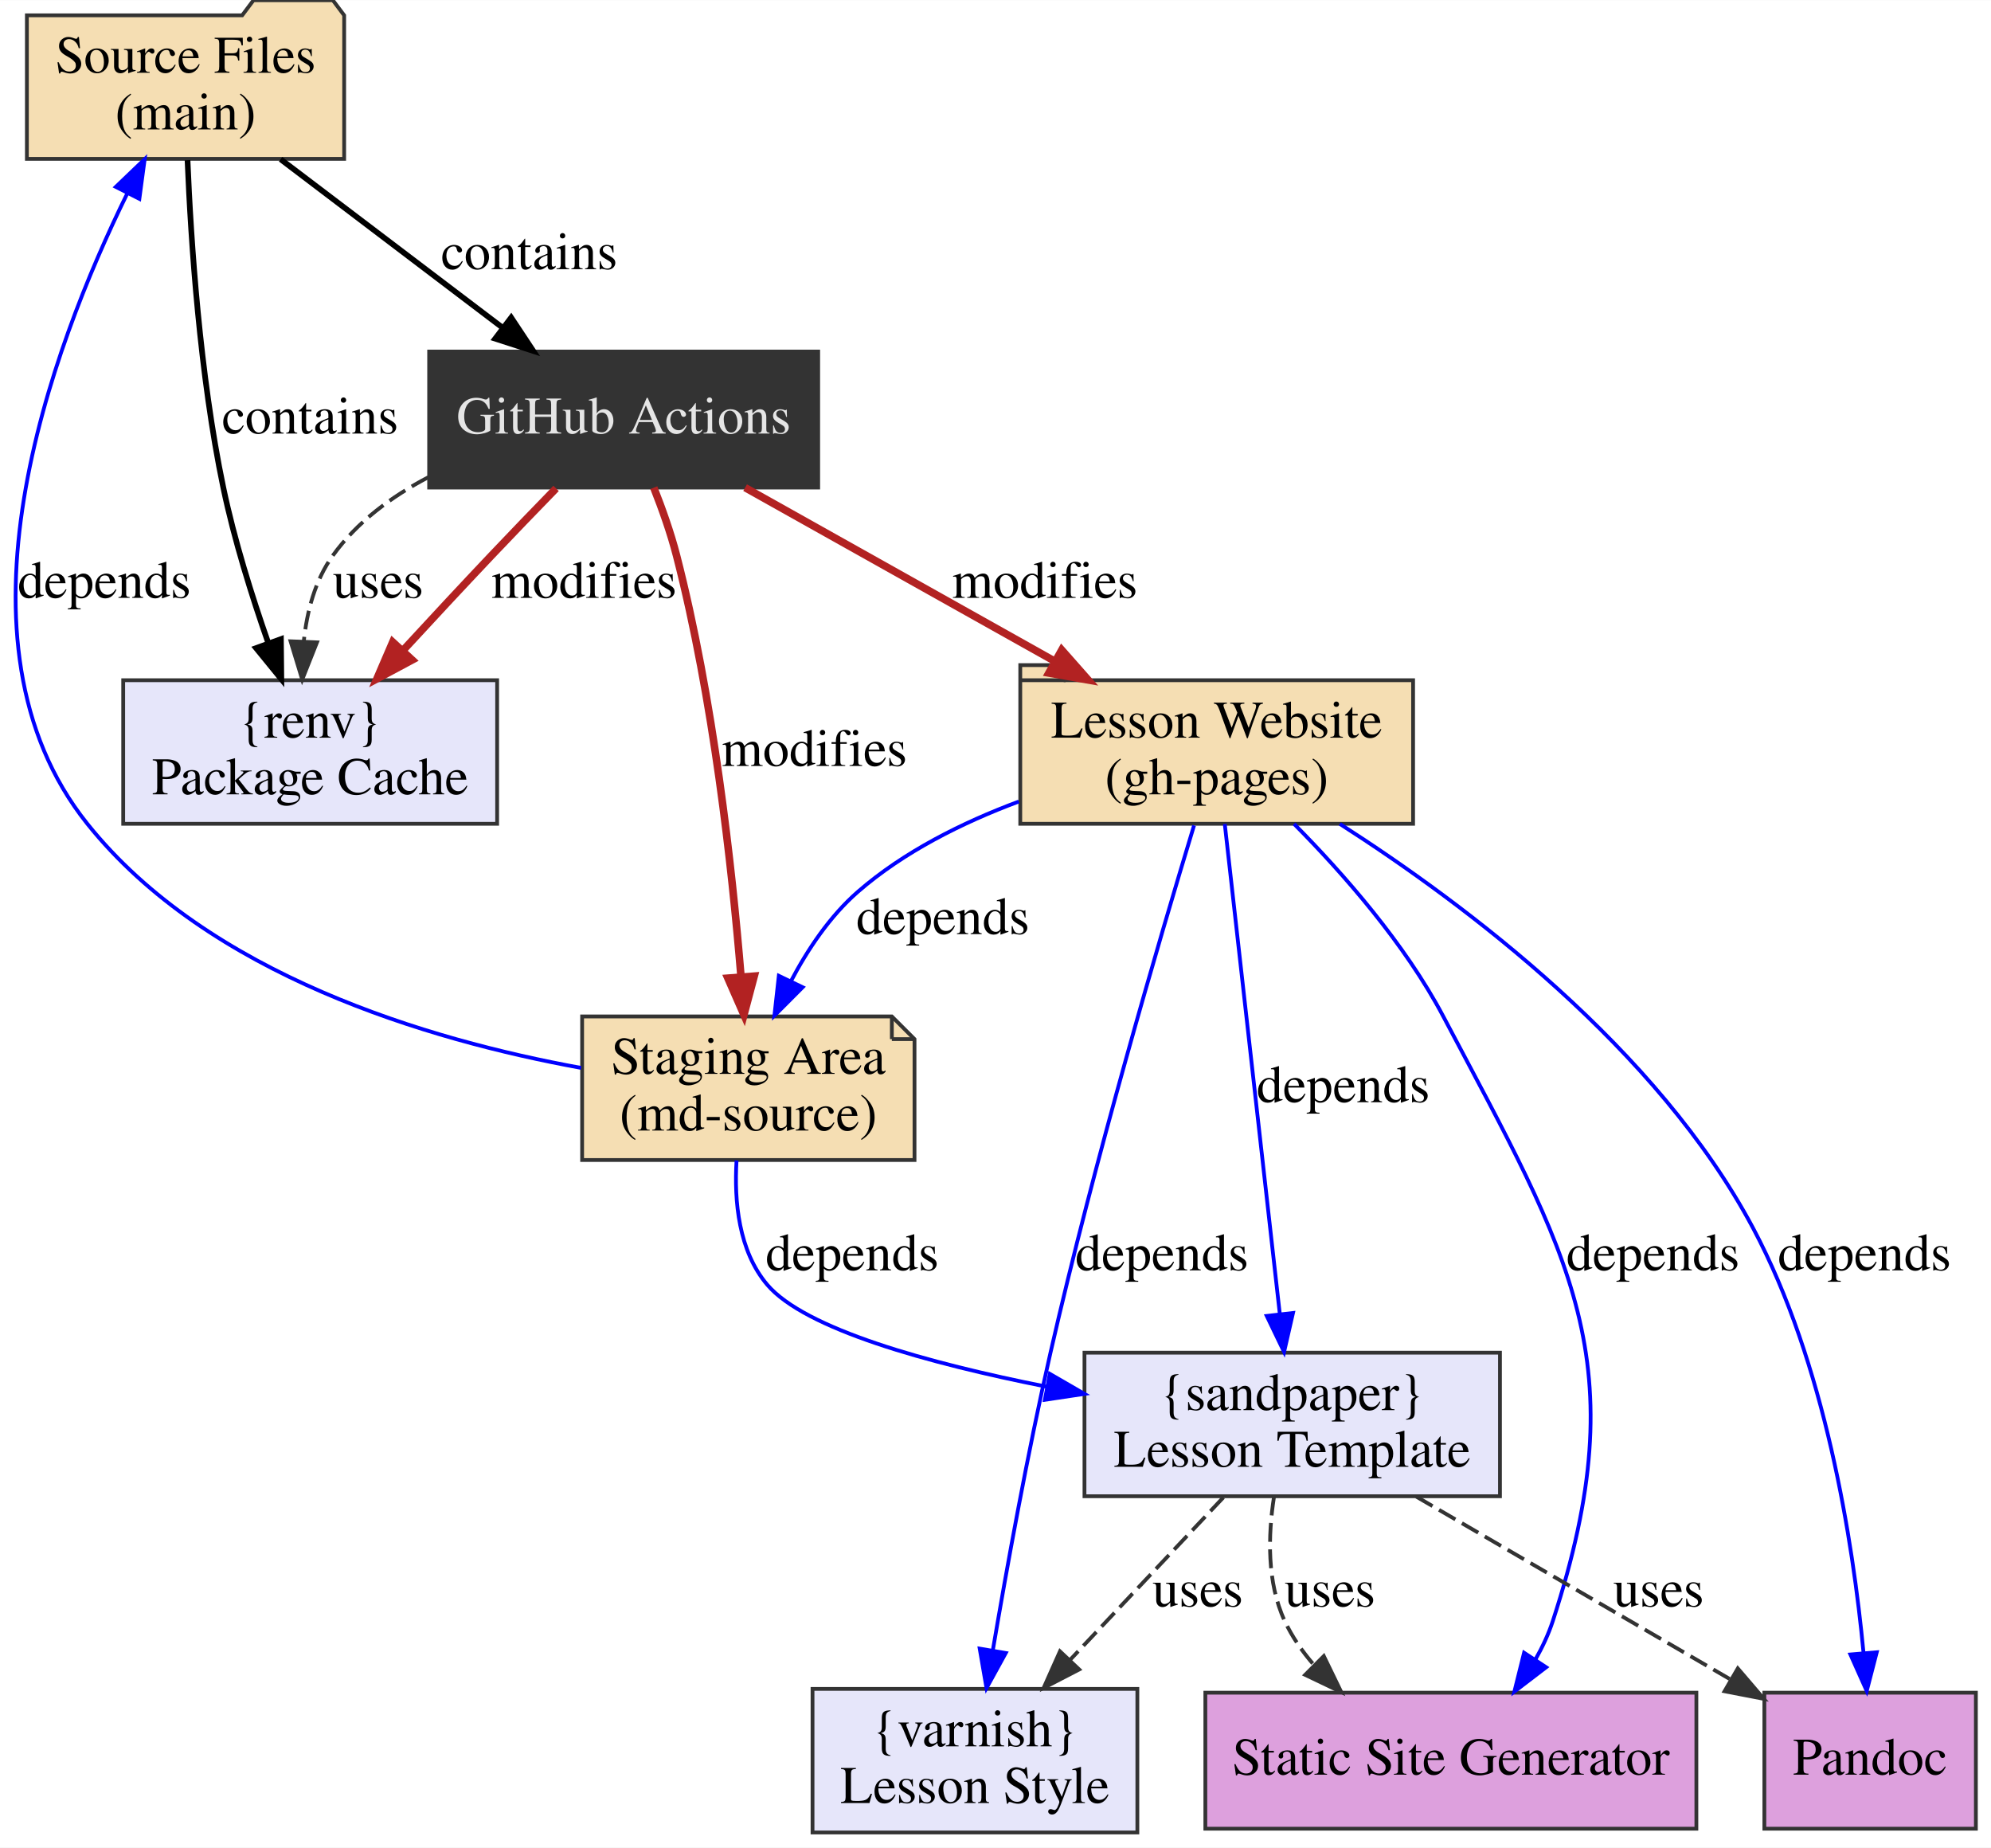
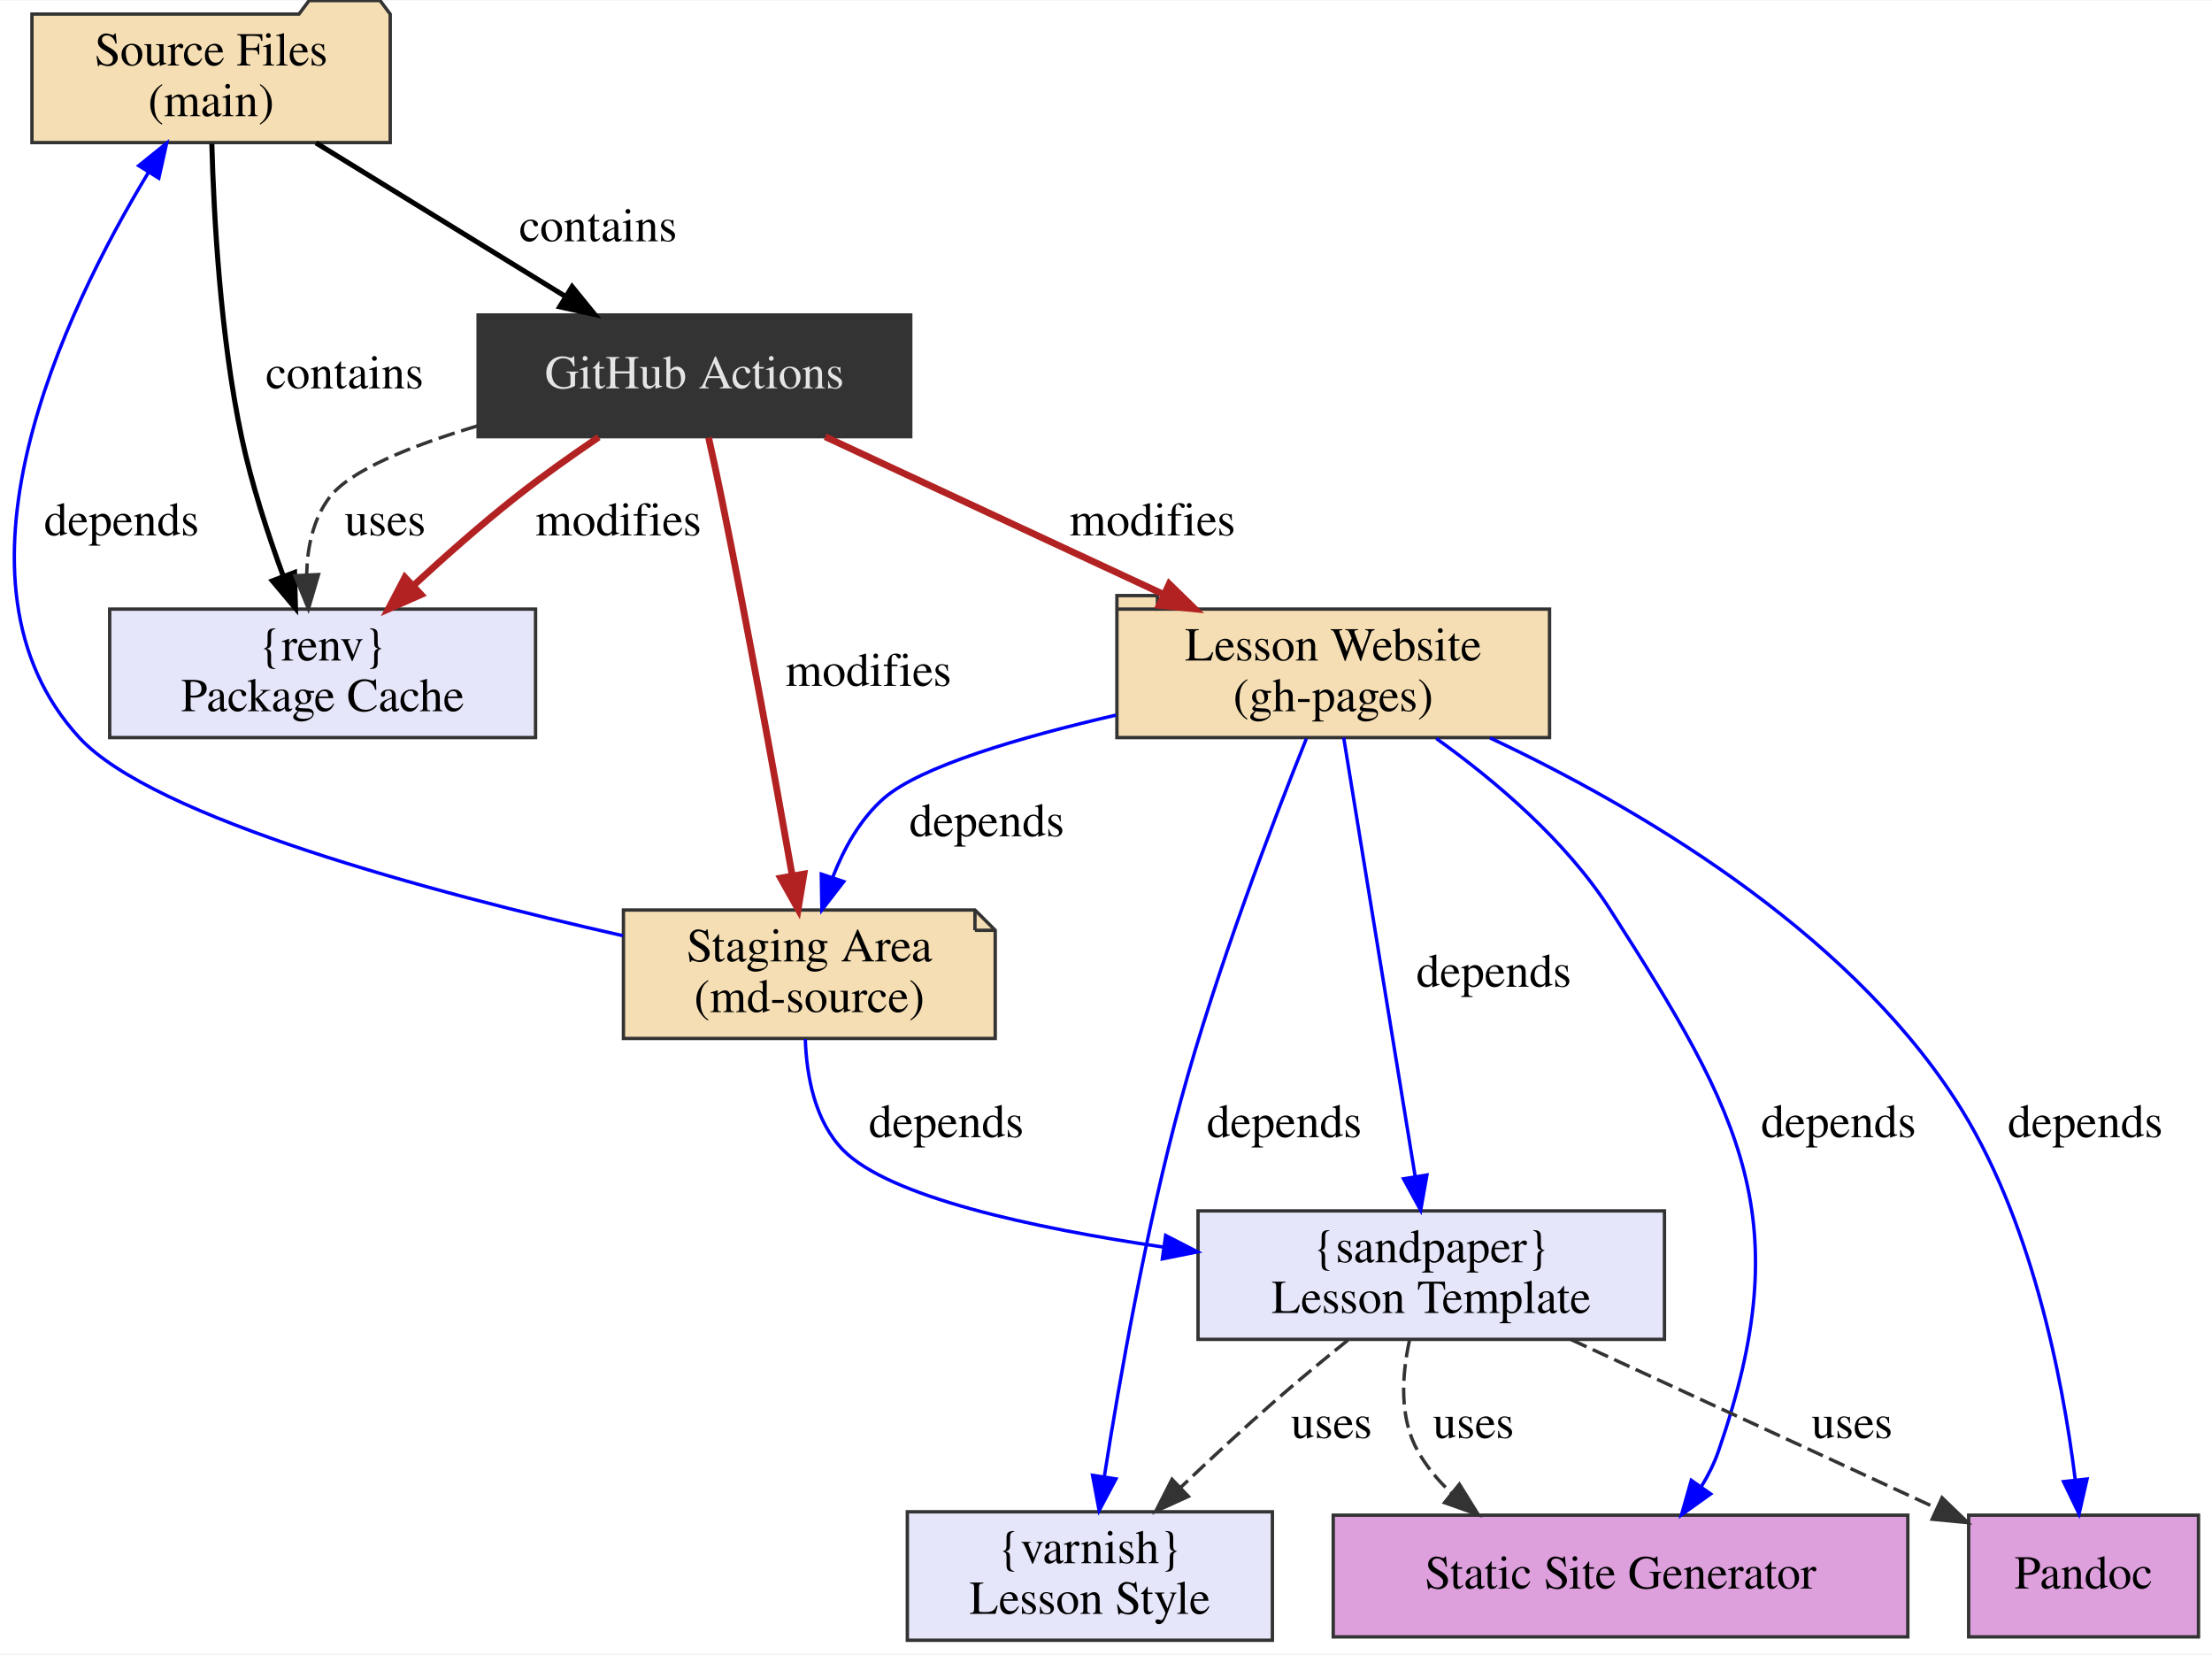
- <svg xmlns="http://www.w3.org/2000/svg" width="527pt" height="489pt" viewBox="0.00 0.00 527.12 489.00">
+ <svg xmlns="http://www.w3.org/2000/svg" width="654pt" height="489pt" viewBox="0.00 0.00 654.45 489.00">
  <g id="graph0" class="graph" transform="scale(1 1) rotate(0) translate(4 485)">
-     <polygon fill="#ffffff" stroke="transparent" points="-4,4 -4,-485 523.118,-485 523.118,4 -4,4" />
+     <polygon fill="#ffffff" stroke="transparent" points="-4,4 -4,-485 650.452,-485 650.452,4 -4,4" />
    <g id="node1" class="node">
-       <polygon fill="#f5deb3" stroke="#333333" points="87.118,-481 84.118,-485 63.118,-485 60.118,-481 3.118,-481 3.118,-443 87.118,-443 87.118,-481" />
-       <text text-anchor="middle" x="45.118" y="-465.8" font-family="Times,serif" font-size="14.00" fill="#000000">Source Files</text>
-       <text text-anchor="middle" x="45.118" y="-450.8" font-family="Times,serif" font-size="14.00" fill="#000000">(main)</text>
+       <polygon fill="#f5deb3" stroke="#333333" points="111.452,-481 108.452,-485 87.452,-485 84.452,-481 5.452,-481 5.452,-443 111.452,-443 111.452,-481" />
+       <text text-anchor="middle" x="58.452" y="-465.8" font-family="Times,serif" font-size="14.00" fill="#000000">Source Files</text>
+       <text text-anchor="middle" x="58.452" y="-450.8" font-family="Times,serif" font-size="14.00" fill="#000000">(main)</text>
    </g>
    <g id="node4" class="node">
-       <polygon fill="#333333" stroke="#333333" points="212.618,-392 109.618,-392 109.618,-356 212.618,-356 212.618,-392" />
-       <text text-anchor="middle" x="161.118" y="-370.3" font-family="Times,serif" font-size="14.00" fill="#e5e5e5">GitHub Actions</text>
+       <polygon fill="#333333" stroke="#333333" points="265.452,-392 137.452,-392 137.452,-356 265.452,-356 265.452,-392" />
+       <text text-anchor="middle" x="201.452" y="-370.3" font-family="Times,serif" font-size="14.00" fill="#e5e5e5">GitHub Actions</text>
    </g>
    <g id="edge2" class="edge">
-       <path fill="none" stroke="#000000" stroke-width="1.5" d="M70.288,-442.905C87.508,-429.842 110.484,-412.412 129.019,-398.351" />
-       <polygon fill="#000000" stroke="#000000" stroke-width="1.5" points="131.334,-400.988 137.186,-392.155 127.104,-395.411 131.334,-400.988" />
-       <text text-anchor="middle" x="136.118" y="-413.8" font-family="Times,serif" font-size="14.00" fill="#000000">contains</text>
+       <path fill="none" stroke="#000000" stroke-width="1.5" d="M89.481,-442.905C111.187,-429.548 140.312,-411.625 163.417,-397.406" />
+       <polygon fill="#000000" stroke="#000000" stroke-width="1.5" points="165.268,-400.377 171.95,-392.155 161.599,-394.416 165.268,-400.377" />
+       <text text-anchor="middle" x="172.952" y="-413.8" font-family="Times,serif" font-size="14.00" fill="#000000">contains</text>
    </g>
    <g id="node7" class="node">
-       <polygon fill="#e6e6fa" stroke="#333333" points="127.618,-305 28.618,-305 28.618,-267 127.618,-267 127.618,-305" />
-       <text text-anchor="middle" x="78.118" y="-289.8" font-family="Times,serif" font-size="14.00" fill="#000000">{renv}</text>
-       <text text-anchor="middle" x="78.118" y="-274.8" font-family="Times,serif" font-size="14.00" fill="#000000">Package Cache</text>
+       <polygon fill="#e6e6fa" stroke="#333333" points="154.452,-305 28.452,-305 28.452,-267 154.452,-267 154.452,-305" />
+       <text text-anchor="middle" x="91.452" y="-289.8" font-family="Times,serif" font-size="14.00" fill="#000000">{renv}</text>
+       <text text-anchor="middle" x="91.452" y="-274.8" font-family="Times,serif" font-size="14.00" fill="#000000">Package Cache</text>
    </g>
    <g id="edge1" class="edge">
-       <path fill="none" stroke="#000000" stroke-width="1.5" d="M45.648,-442.658C46.534,-421.26 48.887,-385.856 55.118,-356 58.005,-342.167 62.683,-327.238 67.069,-314.734" />
-       <polygon fill="#000000" stroke="#000000" stroke-width="1.5" points="70.374,-315.888 70.484,-305.294 63.791,-313.507 70.374,-315.888" />
-       <text text-anchor="middle" x="78.118" y="-370.3" font-family="Times,serif" font-size="14.00" fill="#000000">contains</text>
+       <path fill="none" stroke="#000000" stroke-width="1.5" d="M58.675,-442.644C59.25,-421.235 61.174,-385.82 67.452,-356 70.376,-342.112 75.245,-327.176 79.837,-314.681" />
+       <polygon fill="#000000" stroke="#000000" stroke-width="1.5" points="83.14,-315.843 83.417,-305.251 76.595,-313.358 83.14,-315.843" />
+       <text text-anchor="middle" x="97.952" y="-370.3" font-family="Times,serif" font-size="14.00" fill="#000000">contains</text>
    </g>
    <g id="node2" class="node">
-       <polygon fill="#f5deb3" stroke="#333333" points="232.118,-216 150.118,-216 150.118,-178 238.118,-178 238.118,-210 232.118,-216" />
-       <polyline fill="none" stroke="#333333" points="232.118,-216 232.118,-210 " />
-       <polyline fill="none" stroke="#333333" points="238.118,-210 232.118,-210 " />
-       <text text-anchor="middle" x="194.118" y="-200.8" font-family="Times,serif" font-size="14.00" fill="#000000">Staging Area</text>
-       <text text-anchor="middle" x="194.118" y="-185.8" font-family="Times,serif" font-size="14.00" fill="#000000">(md-source)</text>
+       <polygon fill="#f5deb3" stroke="#333333" points="284.452,-216 180.452,-216 180.452,-178 290.452,-178 290.452,-210 284.452,-216" />
+       <polyline fill="none" stroke="#333333" points="284.452,-216 284.452,-210 " />
+       <polyline fill="none" stroke="#333333" points="290.452,-210 284.452,-210 " />
+       <text text-anchor="middle" x="235.452" y="-200.8" font-family="Times,serif" font-size="14.00" fill="#000000">Staging Area</text>
+       <text text-anchor="middle" x="235.452" y="-185.8" font-family="Times,serif" font-size="14.00" fill="#000000">(md-source)</text>
    </g>
    <g id="edge12" class="edge">
-       <path fill="none" stroke="#0000ff" d="M149.858,-202.382C109.39,-209.756 51.112,-227.014 19.118,-267 -19.484,-315.244 9.456,-392.683 29.755,-433.962" />
-       <polygon fill="#0000ff" stroke="#0000ff" points="26.656,-435.589 34.306,-442.919 32.897,-432.418 26.656,-435.589" />
-       <text text-anchor="middle" x="23.618" y="-326.8" font-family="Times,serif" font-size="14.00" fill="#000000">depends</text>
+       <path fill="none" stroke="#0000ff" d="M180.284,-208.398C123.811,-221.158 41.314,-243.19 19.452,-267 -23.076,-313.319 14.652,-392.435 39.964,-434.235" />
+       <polygon fill="#0000ff" stroke="#0000ff" points="37.043,-436.165 45.298,-442.805 42.986,-432.466 37.043,-436.165" />
+       <text text-anchor="middle" x="31.952" y="-326.8" font-family="Times,serif" font-size="14.00" fill="#000000">depends</text>
    </g>
    <g id="node5" class="node">
-       <polygon fill="#e6e6fa" stroke="#333333" points="393.118,-127 283.118,-127 283.118,-89 393.118,-89 393.118,-127" />
-       <text text-anchor="middle" x="338.118" y="-111.8" font-family="Times,serif" font-size="14.00" fill="#000000">{sandpaper}</text>
-       <text text-anchor="middle" x="338.118" y="-96.8" font-family="Times,serif" font-size="14.00" fill="#000000">Lesson Template</text>
+       <polygon fill="#e6e6fa" stroke="#333333" points="488.452,-127 350.452,-127 350.452,-89 488.452,-89 488.452,-127" />
+       <text text-anchor="middle" x="419.452" y="-111.8" font-family="Times,serif" font-size="14.00" fill="#000000">{sandpaper}</text>
+       <text text-anchor="middle" x="419.452" y="-96.8" font-family="Times,serif" font-size="14.00" fill="#000000">Lesson Template</text>
    </g>
    <g id="edge11" class="edge">
-       <path fill="none" stroke="#0000ff" d="M191.002,-177.893C190.341,-167.058 191.552,-153.924 199.118,-145 209.1,-133.227 241.855,-124.196 273.061,-118.004" />
-       <polygon fill="#0000ff" stroke="#0000ff" points="273.937,-121.401 283.107,-116.094 272.629,-114.524 273.937,-121.401" />
-       <text text-anchor="middle" x="221.618" y="-148.8" font-family="Times,serif" font-size="14.00" fill="#000000">depends</text>
+       <path fill="none" stroke="#0000ff" d="M234.254,-177.811C234.636,-166.809 237.084,-153.533 245.452,-145 259.007,-131.177 301.019,-122.019 340.364,-116.272" />
+       <polygon fill="#0000ff" stroke="#0000ff" points="340.872,-119.736 350.29,-114.884 339.902,-112.803 340.872,-119.736" />
+       <text text-anchor="middle" x="275.952" y="-148.8" font-family="Times,serif" font-size="14.00" fill="#000000">depends</text>
    </g>
    <g id="node3" class="node">
-       <polygon fill="#f5deb3" stroke="#333333" points="370.118,-305 278.118,-305 278.118,-309 266.118,-309 266.118,-267 370.118,-267 370.118,-305" />
-       <polyline fill="none" stroke="#333333" points="266.118,-305 278.118,-305 " />
-       <text text-anchor="middle" x="318.118" y="-289.8" font-family="Times,serif" font-size="14.00" fill="#000000">Lesson Website</text>
-       <text text-anchor="middle" x="318.118" y="-274.8" font-family="Times,serif" font-size="14.00" fill="#000000">(gh-pages)</text>
+       <polygon fill="#f5deb3" stroke="#333333" points="454.452,-305 338.452,-305 338.452,-309 326.452,-309 326.452,-267 454.452,-267 454.452,-305" />
+       <polyline fill="none" stroke="#333333" points="326.452,-305 338.452,-305 " />
+       <text text-anchor="middle" x="390.452" y="-289.8" font-family="Times,serif" font-size="14.00" fill="#000000">Lesson Website</text>
+       <text text-anchor="middle" x="390.452" y="-274.8" font-family="Times,serif" font-size="14.00" fill="#000000">(gh-pages)</text>
    </g>
    <g id="edge9" class="edge">
-       <path fill="none" stroke="#0000ff" d="M265.73,-272.889C250.776,-267.315 235.262,-259.581 223.118,-249 215.735,-242.567 209.845,-233.774 205.354,-225.249" />
-       <polygon fill="#0000ff" stroke="#0000ff" points="208.507,-223.73 201.025,-216.228 202.196,-226.758 208.507,-223.73" />
-       <text text-anchor="middle" x="245.618" y="-237.8" font-family="Times,serif" font-size="14.00" fill="#000000">depends</text>
+       <path fill="none" stroke="#0000ff" d="M326.154,-273.64C297.656,-267.07 268.164,-258.413 257.452,-249 250.519,-242.907 245.71,-234.262 242.4,-225.766" />
+       <polygon fill="#0000ff" stroke="#0000ff" points="245.638,-224.411 239.166,-216.023 238.994,-226.617 245.638,-224.411" />
+       <text text-anchor="middle" x="287.952" y="-237.8" font-family="Times,serif" font-size="14.00" fill="#000000">depends</text>
    </g>
    <g id="edge10" class="edge">
-       <path fill="none" stroke="#0000ff" d="M320.258,-266.951C323.753,-235.851 330.706,-173.965 334.83,-137.261" />
-       <polygon fill="#0000ff" stroke="#0000ff" points="338.324,-137.51 335.963,-127.181 331.368,-136.728 338.324,-137.51" />
-       <text text-anchor="middle" x="351.618" y="-193.3" font-family="Times,serif" font-size="14.00" fill="#000000">depends</text>
+       <path fill="none" stroke="#0000ff" d="M393.555,-266.951C398.622,-235.851 408.705,-173.965 414.685,-137.261" />
+       <polygon fill="#0000ff" stroke="#0000ff" points="418.173,-137.614 416.327,-127.181 411.264,-136.488 418.173,-137.614" />
+       <text text-anchor="middle" x="437.952" y="-193.3" font-family="Times,serif" font-size="14.00" fill="#000000">depends</text>
    </g>
    <g id="node6" class="node">
-       <polygon fill="#e6e6fa" stroke="#333333" points="297.118,-38 211.118,-38 211.118,0 297.118,0 297.118,-38" />
-       <text text-anchor="middle" x="254.118" y="-22.8" font-family="Times,serif" font-size="14.00" fill="#000000">{varnish}</text>
-       <text text-anchor="middle" x="254.118" y="-7.8" font-family="Times,serif" font-size="14.00" fill="#000000">Lesson Style</text>
+       <polygon fill="#e6e6fa" stroke="#333333" points="372.452,-38 264.452,-38 264.452,0 372.452,0 372.452,-38" />
+       <text text-anchor="middle" x="318.452" y="-22.8" font-family="Times,serif" font-size="14.00" fill="#000000">{varnish}</text>
+       <text text-anchor="middle" x="318.452" y="-7.8" font-family="Times,serif" font-size="14.00" fill="#000000">Lesson Style</text>
    </g>
    <g id="edge6" class="edge">
-       <path fill="none" stroke="#0000ff" d="M312.125,-266.562C303.071,-236.743 285.732,-177.817 274.118,-127 268.057,-100.481 262.541,-69.98 258.844,-48.17" />
-       <polygon fill="#0000ff" stroke="#0000ff" points="262.281,-47.504 257.181,-38.218 255.377,-48.658 262.281,-47.504" />
-       <text text-anchor="middle" x="303.618" y="-148.8" font-family="Times,serif" font-size="14.00" fill="#000000">depends</text>
+       <path fill="none" stroke="#0000ff" d="M382.49,-266.655C372.661,-242.174 355.959,-198.546 345.452,-160 335.107,-122.046 327.255,-77.294 322.754,-48.555" />
+       <polygon fill="#0000ff" stroke="#0000ff" points="326.168,-47.727 321.195,-38.372 319.249,-48.786 326.168,-47.727" />
+       <text text-anchor="middle" x="375.952" y="-148.8" font-family="Times,serif" font-size="14.00" fill="#000000">depends</text>
    </g>
    <g id="node8" class="node">
-       <polygon fill="#dda0dd" stroke="#333333" points="445.118,-37 315.118,-37 315.118,-1 445.118,-1 445.118,-37" />
-       <text text-anchor="middle" x="380.118" y="-15.3" font-family="Times,serif" font-size="14.00" fill="#000000">Static Site Generator</text>
+       <polygon fill="#dda0dd" stroke="#333333" points="560.452,-37 390.452,-37 390.452,-1 560.452,-1 560.452,-37" />
+       <text text-anchor="middle" x="475.452" y="-15.3" font-family="Times,serif" font-size="14.00" fill="#000000">Static Site Generator</text>
    </g>
    <g id="edge7" class="edge">
-       <path fill="none" stroke="#0000ff" d="M338.607,-266.965C351.652,-253.8 367.95,-235.248 378.118,-216 411.875,-152.099 429.522,-124.709 407.118,-56 405.966,-52.466 404.334,-48.988 402.436,-45.665" />
-       <polygon fill="#0000ff" stroke="#0000ff" points="405.353,-43.731 396.937,-37.294 399.502,-47.574 405.353,-43.731" />
-       <text text-anchor="middle" x="433.618" y="-148.8" font-family="Times,serif" font-size="14.00" fill="#000000">depends</text>
+       <path fill="none" stroke="#0000ff" d="M420.963,-266.718C438.401,-254.23 459.341,-236.499 472.452,-216 511.526,-154.907 528.115,-124.55 504.452,-56 503.207,-52.393 501.45,-48.87 499.409,-45.52" />
+       <polygon fill="#0000ff" stroke="#0000ff" points="502.115,-43.285 493.5,-37.118 496.389,-47.311 502.115,-43.285" />
+       <text text-anchor="middle" x="539.952" y="-148.8" font-family="Times,serif" font-size="14.00" fill="#000000">depends</text>
    </g>
    <g id="node9" class="node">
-       <polygon fill="#dda0dd" stroke="#333333" points="519.118,-37 463.118,-37 463.118,-1 519.118,-1 519.118,-37" />
-       <text text-anchor="middle" x="491.118" y="-15.3" font-family="Times,serif" font-size="14.00" fill="#000000">Pandoc</text>
+       <polygon fill="#dda0dd" stroke="#333333" points="646.452,-37 578.452,-37 578.452,-1 646.452,-1 646.452,-37" />
+       <text text-anchor="middle" x="612.452" y="-15.3" font-family="Times,serif" font-size="14.00" fill="#000000">Pandoc</text>
    </g>
    <g id="edge8" class="edge">
-       <path fill="none" stroke="#0000ff" d="M350.724,-266.969C384.2,-245.532 434.863,-207.416 460.118,-160 479.217,-124.142 486.558,-77.164 489.374,-47.524" />
-       <polygon fill="#0000ff" stroke="#0000ff" points="492.872,-47.699 490.22,-37.441 485.896,-47.113 492.872,-47.699" />
-       <text text-anchor="middle" x="489.618" y="-148.8" font-family="Times,serif" font-size="14.00" fill="#000000">depends</text>
+       <path fill="none" stroke="#0000ff" d="M436.847,-266.902C479.605,-246.795 541.299,-210.947 574.452,-160 596.989,-125.367 606.232,-77.68 609.973,-47.6" />
+       <polygon fill="#0000ff" stroke="#0000ff" points="613.484,-47.698 611.117,-37.371 606.528,-46.92 613.484,-47.698" />
+       <text text-anchor="middle" x="612.952" y="-148.8" font-family="Times,serif" font-size="14.00" fill="#000000">depends</text>
    </g>
    <g id="edge3" class="edge">
-       <path fill="none" stroke="#b22222" stroke-width="2" d="M169.096,-355.962C171.336,-350.304 173.577,-343.974 175.118,-338 184.855,-300.249 189.808,-255.45 192.174,-226.645" />
-       <polygon fill="#b22222" stroke="#b22222" stroke-width="2" points="195.682,-226.675 192.959,-216.436 188.703,-226.138 195.682,-226.675" />
-       <text text-anchor="middle" x="211.618" y="-282.3" font-family="Times,serif" font-size="14.00" fill="#000000">modifies</text>
+       <path fill="none" stroke="#b22222" stroke-width="2" d="M205.651,-355.713C206.916,-350.045 208.279,-343.772 209.452,-338 217.277,-299.499 225.336,-254.875 230.367,-226.314" />
+       <polygon fill="#b22222" stroke="#b22222" stroke-width="2" points="233.86,-226.654 232.139,-216.2 226.965,-225.445 233.86,-226.654" />
+       <text text-anchor="middle" x="252.952" y="-282.3" font-family="Times,serif" font-size="14.00" fill="#000000">modifies</text>
    </g>
    <g id="edge4" class="edge">
-       <path fill="none" stroke="#b22222" stroke-width="2" d="M193.268,-355.979C216.942,-342.71 249.378,-324.529 275.255,-310.025" />
-       <polygon fill="#b22222" stroke="#b22222" stroke-width="2" points="277.098,-313.005 284.11,-305.062 273.675,-306.898 277.098,-313.005" />
-       <text text-anchor="middle" x="272.618" y="-326.8" font-family="Times,serif" font-size="14.00" fill="#000000">modifies</text>
+       <path fill="none" stroke="#b22222" stroke-width="2" d="M240.155,-355.979C269.027,-342.536 308.726,-324.052 340.073,-309.457" />
+       <polygon fill="#b22222" stroke="#b22222" stroke-width="2" points="341.924,-312.456 349.512,-305.062 338.969,-306.11 341.924,-312.456" />
+       <text text-anchor="middle" x="336.952" y="-326.8" font-family="Times,serif" font-size="14.00" fill="#000000">modifies</text>
    </g>
    <g id="edge5" class="edge">
-       <path fill="none" stroke="#b22222" stroke-width="2" d="M143.22,-355.774C137.705,-350.109 131.633,-343.822 126.118,-338 118.434,-329.889 110.153,-320.979 102.667,-312.861" />
-       <polygon fill="#b22222" stroke="#b22222" stroke-width="2" points="105.126,-310.364 95.78,-305.372 99.973,-315.102 105.126,-310.364" />
-       <text text-anchor="middle" x="150.618" y="-326.8" font-family="Times,serif" font-size="14.00" fill="#000000">modifies</text>
+       <path fill="none" stroke="#b22222" stroke-width="2" d="M173.137,-355.858C164.997,-350.353 156.223,-344.133 148.452,-338 138.266,-329.961 127.626,-320.56 118.335,-311.979" />
+       <polygon fill="#b22222" stroke="#b22222" stroke-width="2" points="120.582,-309.287 110.888,-305.011 115.799,-314.399 120.582,-309.287" />
+       <text text-anchor="middle" x="178.952" y="-326.8" font-family="Times,serif" font-size="14.00" fill="#000000">modifies</text>
    </g>
    <g id="edge16" class="edge">
-       <path fill="none" stroke="#333333" stroke-dasharray="5,2" d="M109.377,-358.721C99.626,-353.608 90.5,-346.861 84.118,-338 79.428,-331.488 77.26,-323.282 76.431,-315.324" />
-       <polygon fill="#333333" stroke="#333333" points="79.922,-315.019 76.015,-305.171 72.928,-315.306 79.922,-315.019" />
-       <text text-anchor="middle" x="96.118" y="-326.8" font-family="Times,serif" font-size="14.00" fill="#000000">uses</text>
+       <path fill="none" stroke="#333333" stroke-dasharray="5,2" d="M137.208,-359.169C117.517,-353.271 99.442,-345.983 93.452,-338 88.626,-331.569 86.914,-323.324 86.734,-315.305" />
+       <polygon fill="#333333" stroke="#333333" points="90.242,-315.225 87.246,-305.063 83.251,-314.875 90.242,-315.225" />
+       <text text-anchor="middle" x="109.952" y="-326.8" font-family="Times,serif" font-size="14.00" fill="#000000">uses</text>
    </g>
    <g id="edge13" class="edge">
-       <path fill="none" stroke="#333333" stroke-dasharray="5,2" d="M319.891,-88.688C308.003,-76.093 292.326,-59.482 279.259,-45.638" />
-       <polygon fill="#333333" stroke="#333333" points="281.718,-43.144 272.309,-38.274 276.628,-47.949 281.718,-43.144" />
-       <text text-anchor="middle" x="313.118" y="-59.8" font-family="Times,serif" font-size="14.00" fill="#000000">uses</text>
+       <path fill="none" stroke="#333333" stroke-dasharray="5,2" d="M394.802,-88.771C387.808,-83.154 380.248,-76.929 373.452,-71 364.109,-62.849 354.181,-53.641 345.369,-45.264" />
+       <polygon fill="#333333" stroke="#333333" points="347.598,-42.553 337.955,-38.164 342.756,-47.608 347.598,-42.553" />
+       <text text-anchor="middle" x="389.952" y="-59.8" font-family="Times,serif" font-size="14.00" fill="#000000">uses</text>
    </g>
    <g id="edge15" class="edge">
-       <path fill="none" stroke="#333333" stroke-dasharray="5,2" d="M333.299,-88.882C331.71,-78.673 331.389,-66.156 336.118,-56 338.067,-51.815 340.747,-47.935 343.832,-44.386" />
-       <polygon fill="#333333" stroke="#333333" points="346.48,-46.688 351.103,-37.155 341.544,-41.725 346.48,-46.688" />
-       <text text-anchor="middle" x="348.118" y="-59.8" font-family="Times,serif" font-size="14.00" fill="#000000">uses</text>
+       <path fill="none" stroke="#333333" stroke-dasharray="5,2" d="M412.994,-88.601C410.747,-78.31 409.98,-65.804 415.452,-56 418.033,-51.377 421.455,-47.259 425.36,-43.609" />
+       <polygon fill="#333333" stroke="#333333" points="427.781,-46.153 433.373,-37.154 423.389,-40.702 427.781,-46.153" />
+       <text text-anchor="middle" x="431.952" y="-59.8" font-family="Times,serif" font-size="14.00" fill="#000000">uses</text>
    </g>
    <g id="edge14" class="edge">
-       <path fill="none" stroke="#333333" stroke-dasharray="5,2" d="M370.94,-88.907C395.339,-74.714 428.653,-55.336 454.018,-40.581" />
-       <polygon fill="#333333" stroke="#333333" points="456.088,-43.426 462.972,-35.373 452.568,-37.375 456.088,-43.426" />
-       <text text-anchor="middle" x="435.118" y="-59.8" font-family="Times,serif" font-size="14.00" fill="#000000">uses</text>
+       <path fill="none" stroke="#333333" stroke-dasharray="5,2" d="M460.855,-88.907C492.711,-74.217 536.614,-53.972 568.977,-39.048" />
+       <polygon fill="#333333" stroke="#333333" points="570.586,-42.16 578.201,-34.794 567.654,-35.804 570.586,-42.16" />
+       <text text-anchor="middle" x="543.952" y="-59.8" font-family="Times,serif" font-size="14.00" fill="#000000">uses</text>
    </g>
  </g>
</svg>
